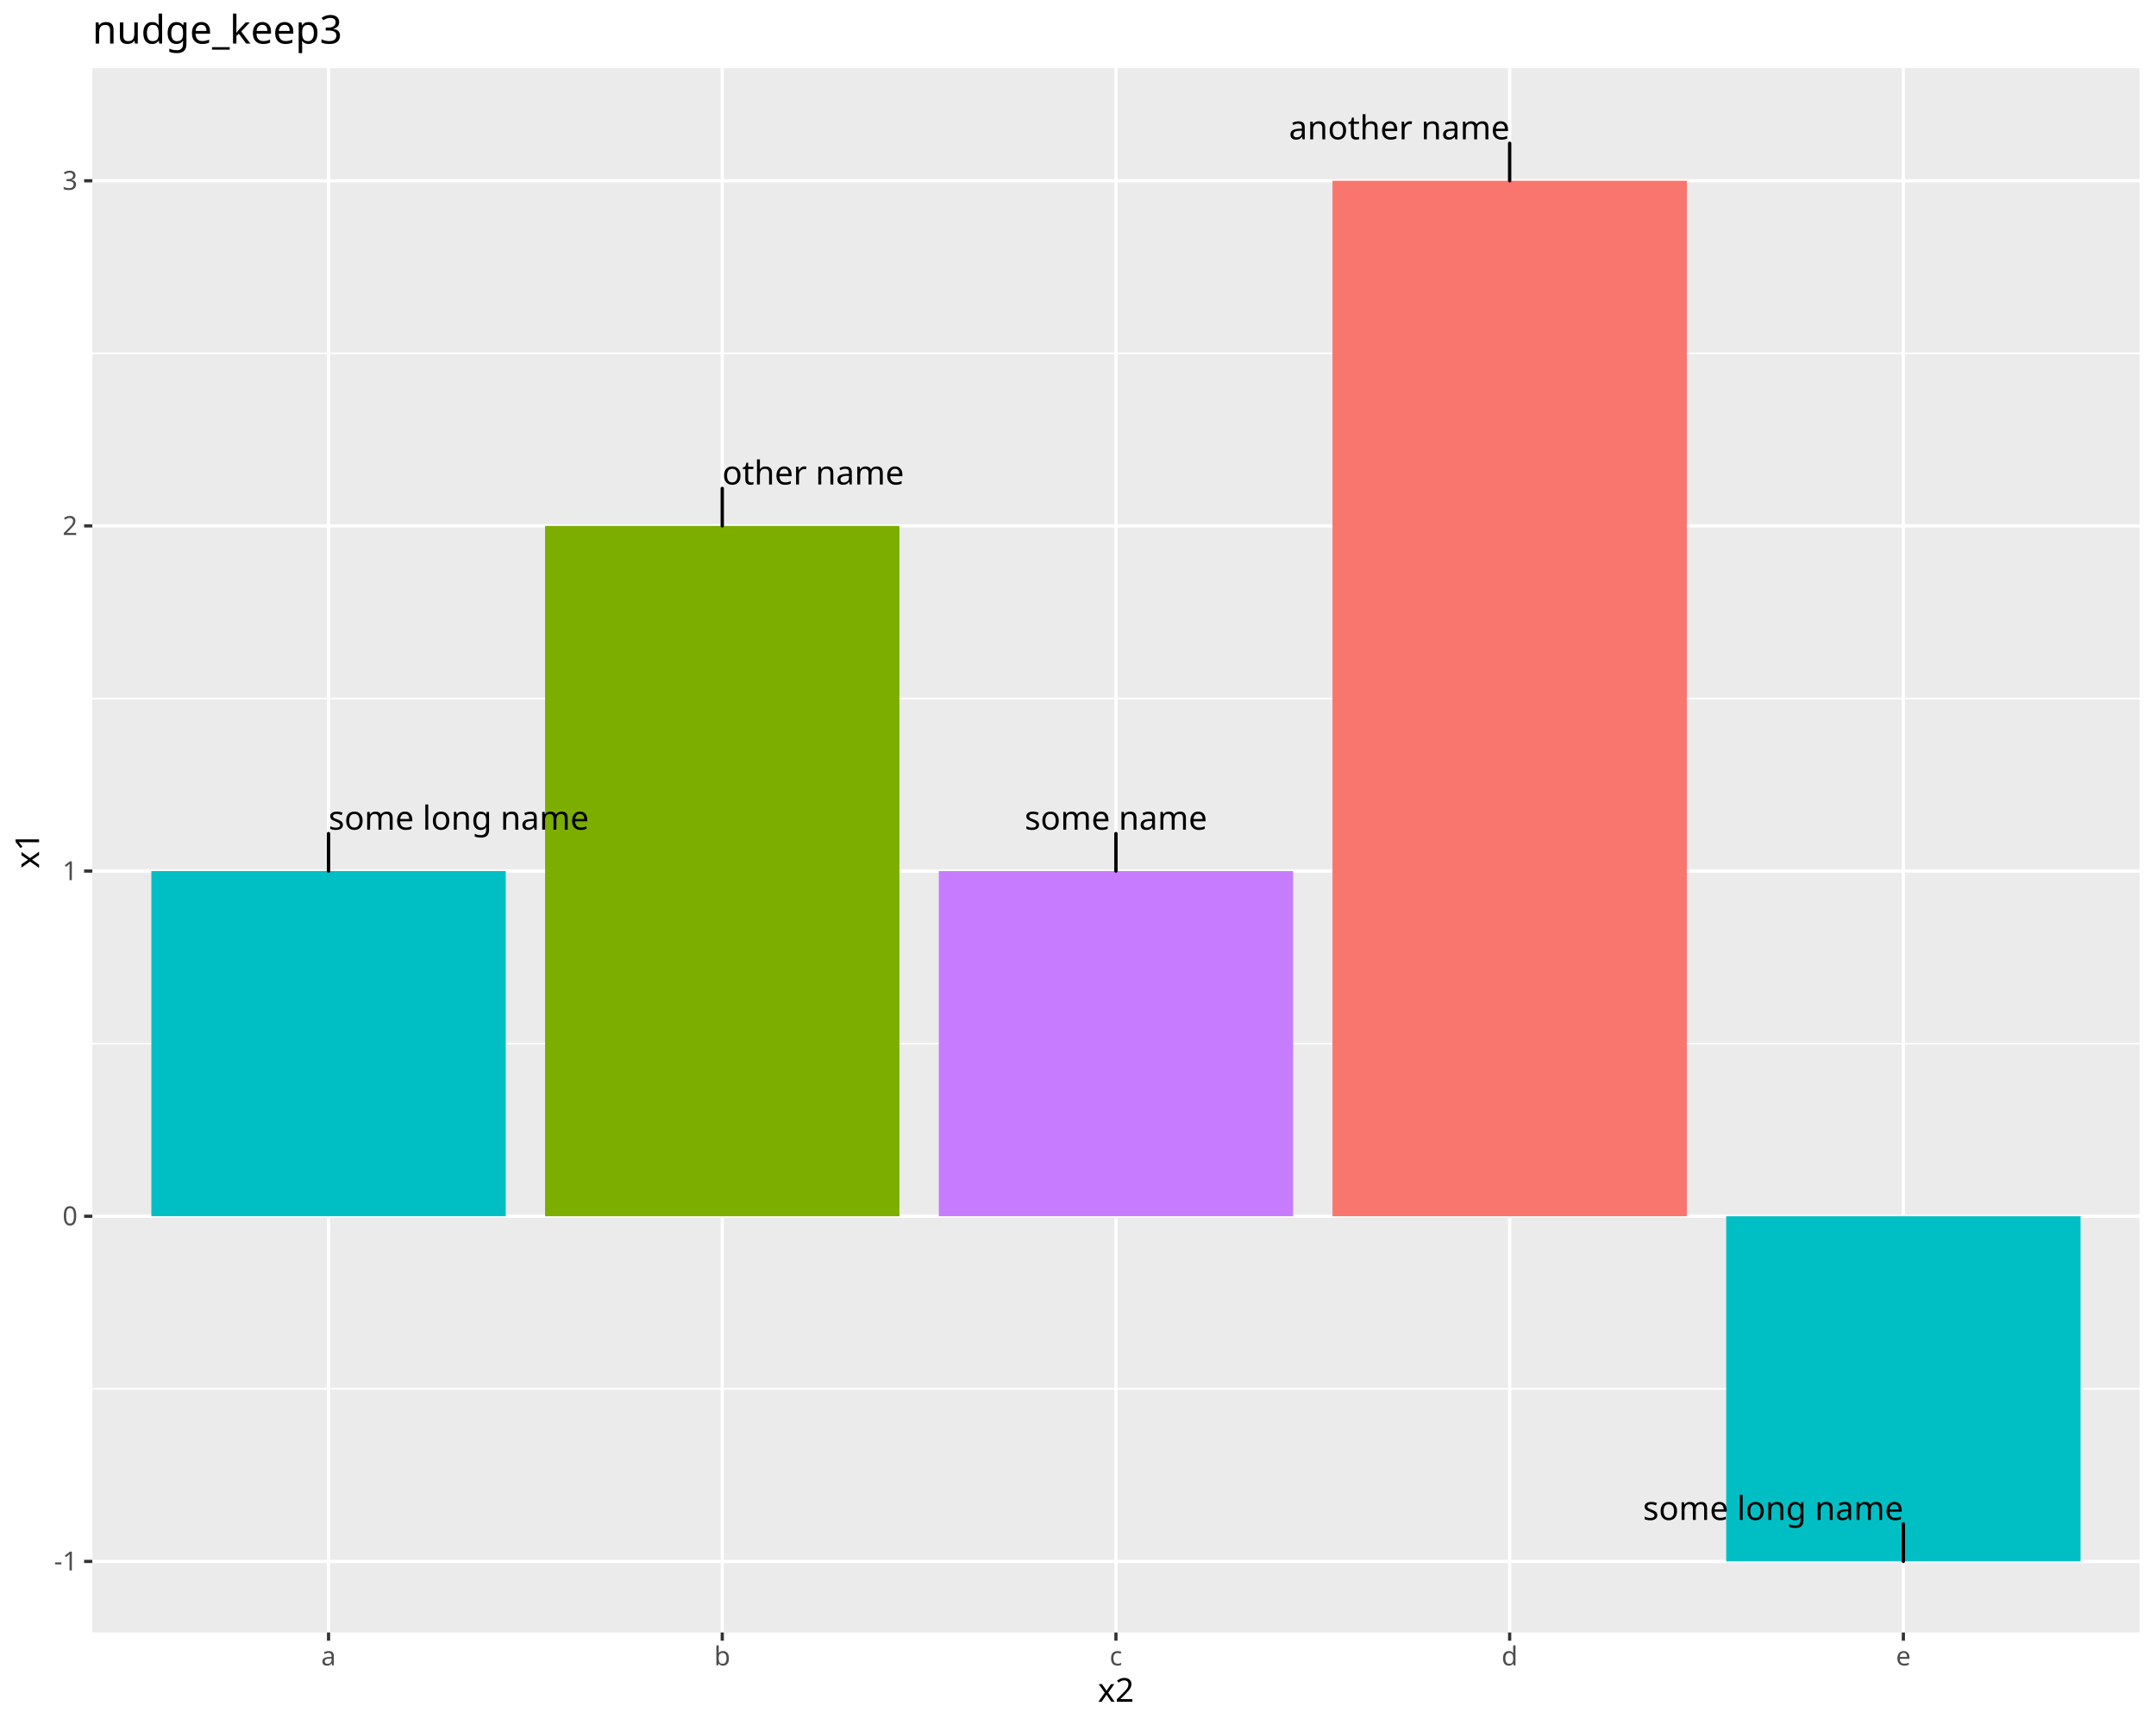
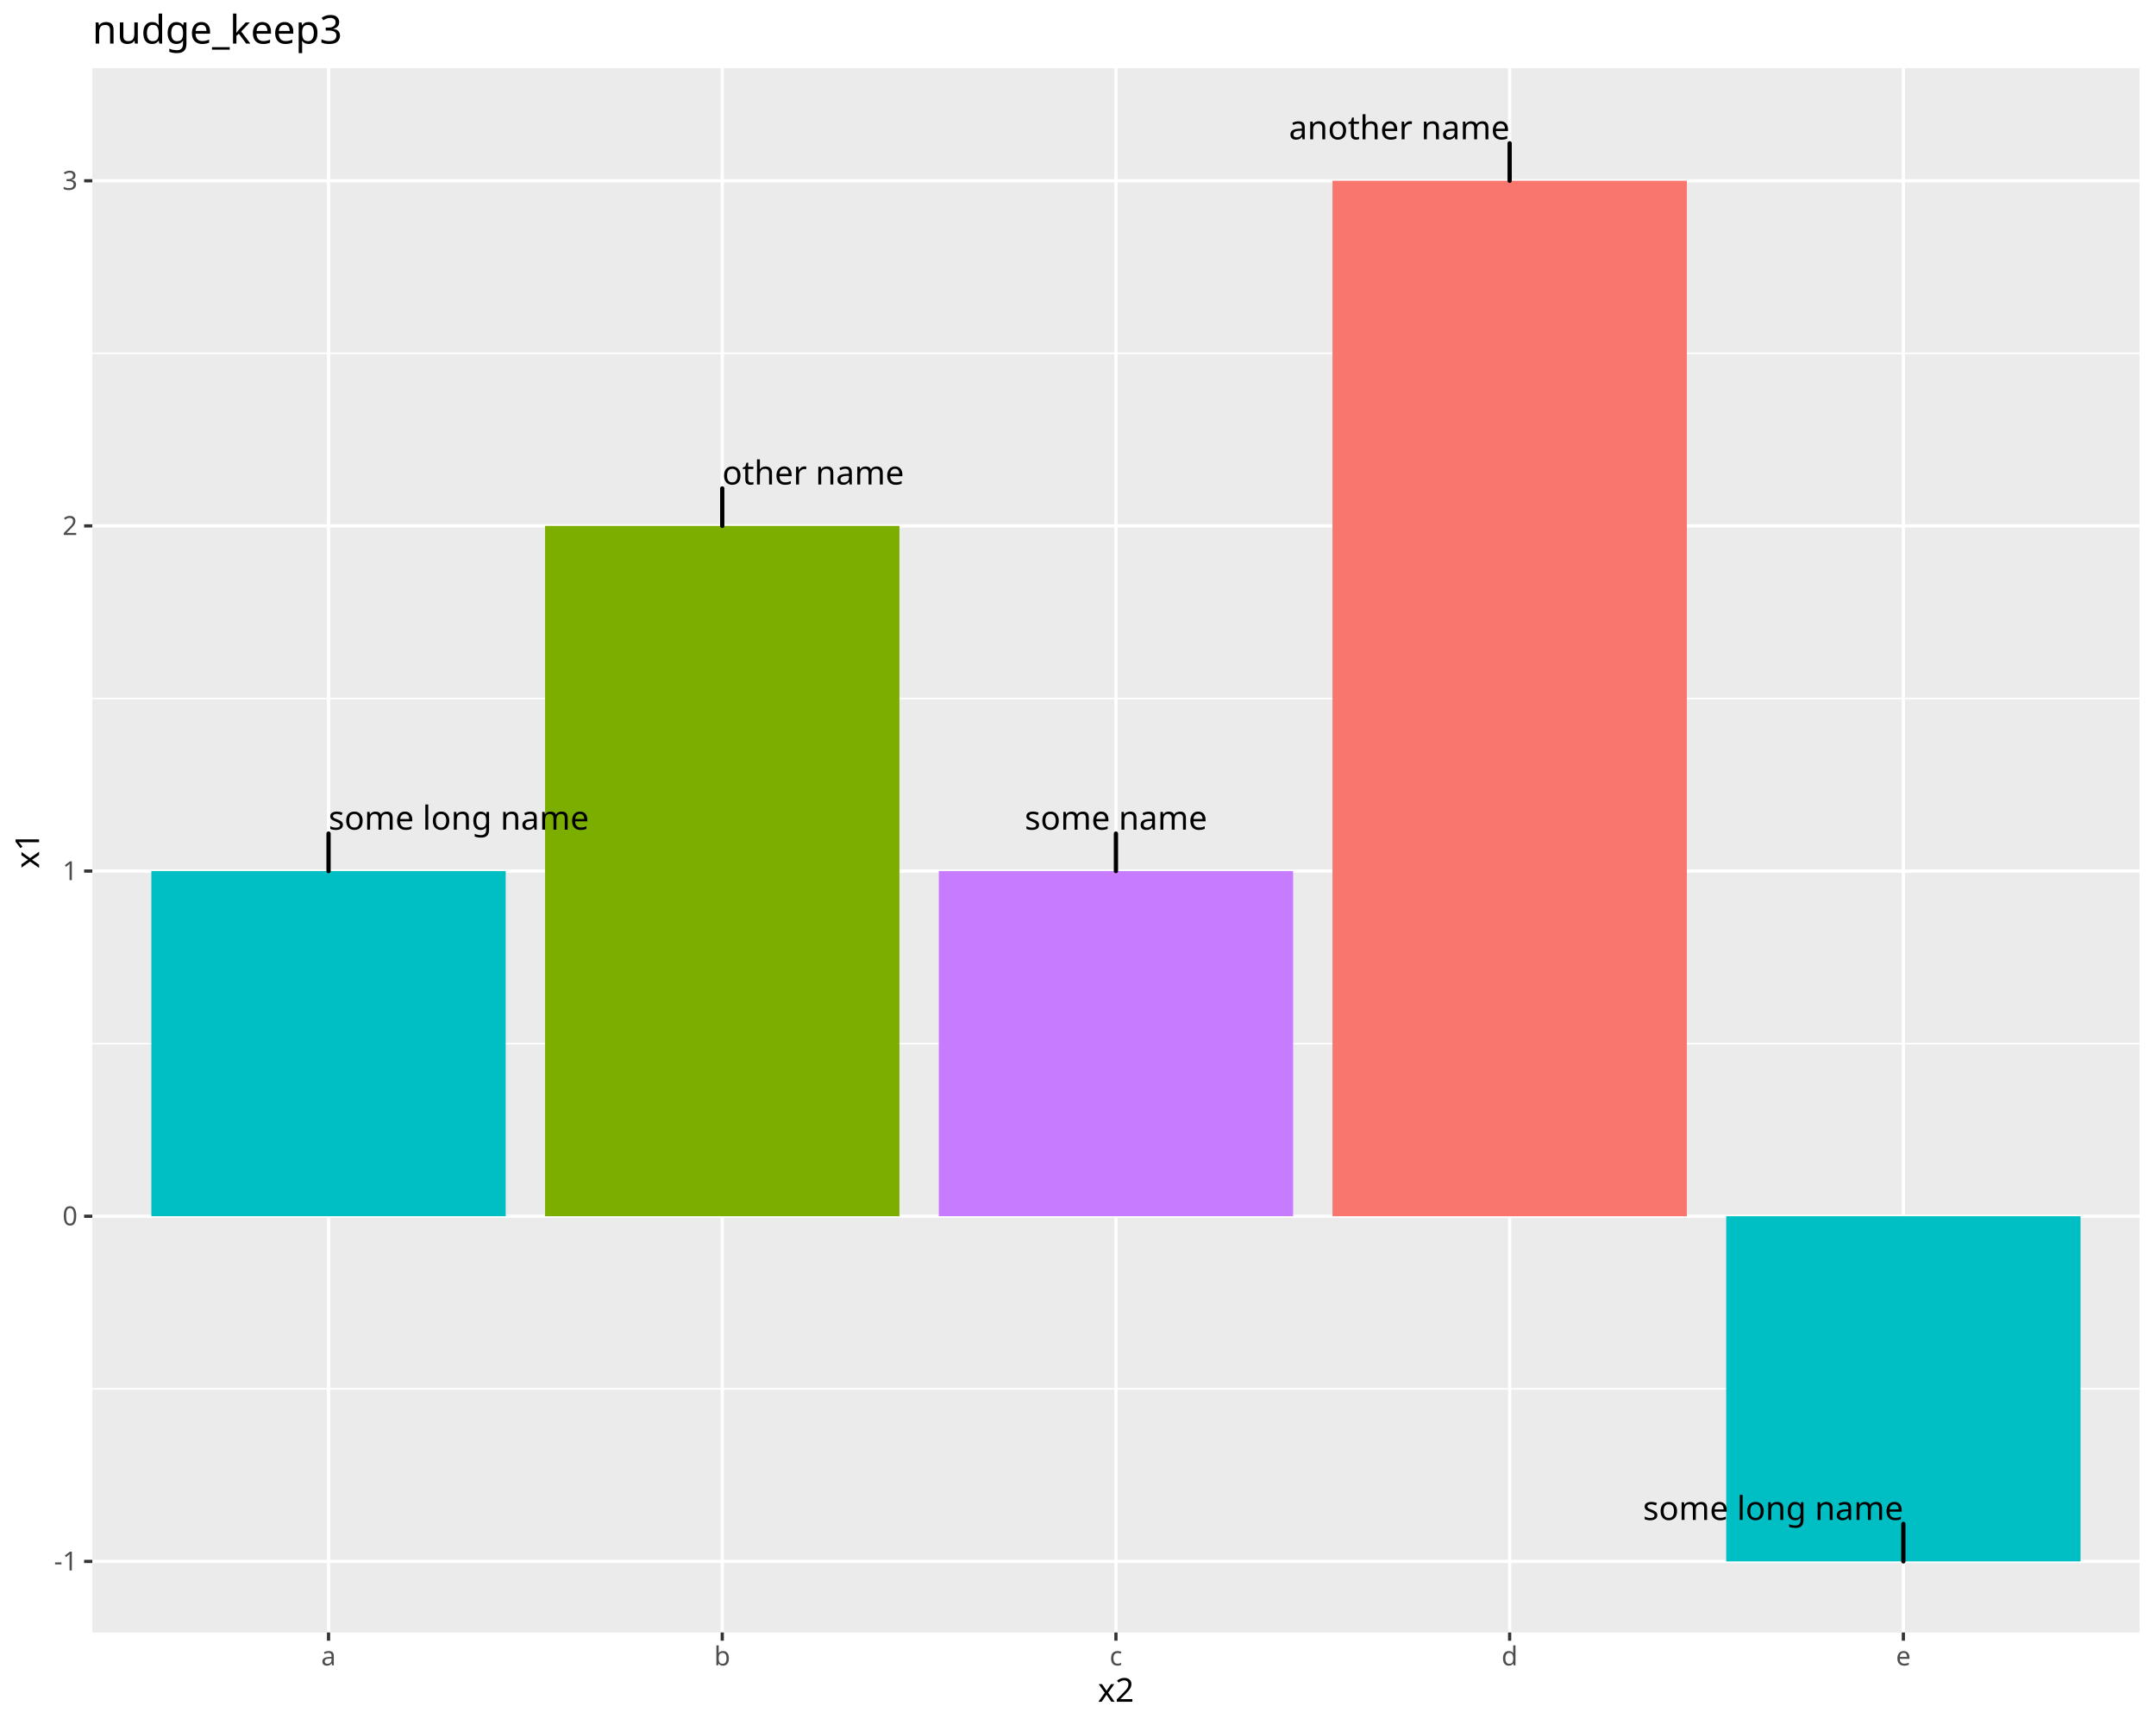
<svg xmlns="http://www.w3.org/2000/svg" class="svglite" data-engine-version="2.0" width="720.00pt" height="576.00pt" viewBox="0 0 720.00 576.00">
  <defs>
    <style type="text/css">
    .svglite line, .svglite polyline, .svglite polygon, .svglite path, .svglite rect, .svglite circle {
      fill: none;
      stroke: #000000;
      stroke-linecap: round;
      stroke-linejoin: round;
      stroke-miterlimit: 10.00;
    }
  </style>
  </defs>
  <rect width="100%" height="100%" style="stroke: none; fill: #FFFFFF;" />
  <defs>
    <clipPath id="cpMC4wMHw3MjAuMDB8MC4wMHw1NzYuMDA=">
      <rect x="0.00" y="0.00" width="720.00" height="576.00" />
    </clipPath>
  </defs>
  <g clip-path="url(#cpMC4wMHw3MjAuMDB8MC4wMHw1NzYuMDA=)">
    <rect x="0.00" y="0.00" width="720.00" height="576.00" style="stroke-width: 1.07; stroke: #FFFFFF; fill: #FFFFFF;" />
  </g>
  <defs>
    <clipPath id="cpMzAuODN8NzE0LjUyfDIyLjc4fDU0NS4xMQ==">
      <rect x="30.83" y="22.78" width="683.69" height="522.33" />
    </clipPath>
  </defs>
  <g clip-path="url(#cpMzAuODN8NzE0LjUyfDIyLjc4fDU0NS4xMQ==)">
    <rect x="30.83" y="22.78" width="683.69" height="522.33" style="stroke-width: 1.07; stroke: none; fill: #EBEBEB;" />
    <polyline points="30.83,463.74 714.52,463.74 " style="stroke-width: 0.53; stroke: #FFFFFF; stroke-linecap: butt;" />
    <polyline points="30.83,348.49 714.52,348.49 " style="stroke-width: 0.53; stroke: #FFFFFF; stroke-linecap: butt;" />
    <polyline points="30.83,233.24 714.52,233.24 " style="stroke-width: 0.53; stroke: #FFFFFF; stroke-linecap: butt;" />
    <polyline points="30.83,117.98 714.52,117.98 " style="stroke-width: 0.53; stroke: #FFFFFF; stroke-linecap: butt;" />
    <polyline points="30.83,521.37 714.52,521.37 " style="stroke-width: 1.07; stroke: #FFFFFF; stroke-linecap: butt;" />
    <polyline points="30.83,406.12 714.52,406.12 " style="stroke-width: 1.07; stroke: #FFFFFF; stroke-linecap: butt;" />
    <polyline points="30.83,290.86 714.52,290.86 " style="stroke-width: 1.07; stroke: #FFFFFF; stroke-linecap: butt;" />
    <polyline points="30.83,175.61 714.52,175.61 " style="stroke-width: 1.07; stroke: #FFFFFF; stroke-linecap: butt;" />
    <polyline points="30.83,60.36 714.52,60.36 " style="stroke-width: 1.07; stroke: #FFFFFF; stroke-linecap: butt;" />
    <polyline points="109.72,545.11 109.72,22.78 " style="stroke-width: 1.07; stroke: #FFFFFF; stroke-linecap: butt;" />
    <polyline points="241.20,545.11 241.20,22.78 " style="stroke-width: 1.07; stroke: #FFFFFF; stroke-linecap: butt;" />
    <polyline points="372.67,545.11 372.67,22.78 " style="stroke-width: 1.07; stroke: #FFFFFF; stroke-linecap: butt;" />
    <polyline points="504.15,545.11 504.15,22.78 " style="stroke-width: 1.07; stroke: #FFFFFF; stroke-linecap: butt;" />
    <polyline points="635.63,545.11 635.63,22.78 " style="stroke-width: 1.07; stroke: #FFFFFF; stroke-linecap: butt;" />
    <rect x="50.55" y="290.86" width="118.33" height="115.25" style="stroke-width: 1.07; stroke: none; stroke-linecap: square; stroke-linejoin: miter; fill: #00BFC4;" />
    <rect x="182.03" y="175.61" width="118.33" height="230.51" style="stroke-width: 1.07; stroke: none; stroke-linecap: square; stroke-linejoin: miter; fill: #7CAE00;" />
    <rect x="313.51" y="290.86" width="118.33" height="115.25" style="stroke-width: 1.07; stroke: none; stroke-linecap: square; stroke-linejoin: miter; fill: #C77CFF;" />
    <rect x="444.99" y="60.36" width="118.33" height="345.76" style="stroke-width: 1.07; stroke: none; stroke-linecap: square; stroke-linejoin: miter; fill: #F8766D;" />
    <rect x="576.47" y="406.12" width="118.33" height="115.25" style="stroke-width: 1.07; stroke: none; stroke-linecap: square; stroke-linejoin: miter; fill: #00BFC4;" />
-     <line x1="109.72" y1="278.34" x2="109.72" y2="290.86" style="stroke-width: 1.12;" />
+     <line x1="109.72" y1="278.34" x2="109.72" y2="290.86" style="stroke-width: 1.42;" />
    <text x="109.72" y="277.03" style="font-size: 11.04px; font-family: sans;" textLength="81.63px" lengthAdjust="spacingAndGlyphs">some long name</text>
-     <line x1="241.20" y1="163.09" x2="241.20" y2="175.61" style="stroke-width: 1.12;" />
+     <line x1="241.20" y1="163.09" x2="241.20" y2="175.61" style="stroke-width: 1.42;" />
    <text x="241.20" y="161.78" style="font-size: 11.04px; font-family: sans;" textLength="55.85px" lengthAdjust="spacingAndGlyphs">other name</text>
-     <line x1="372.67" y1="278.34" x2="372.67" y2="290.86" style="stroke-width: 1.12;" />
+     <line x1="372.67" y1="278.34" x2="372.67" y2="290.86" style="stroke-width: 1.42;" />
    <text x="372.67" y="277.03" text-anchor="middle" style="font-size: 11.04px; font-family: sans;" textLength="57.69px" lengthAdjust="spacingAndGlyphs">some name</text>
-     <line x1="504.15" y1="47.83" x2="504.15" y2="60.36" style="stroke-width: 1.12;" />
+     <line x1="504.15" y1="47.83" x2="504.15" y2="60.36" style="stroke-width: 1.42;" />
    <text x="504.15" y="46.53" text-anchor="end" style="font-size: 11.04px; font-family: sans;" textLength="68.13px" lengthAdjust="spacingAndGlyphs">another name</text>
-     <line x1="635.63" y1="508.85" x2="635.63" y2="521.37" style="stroke-width: 1.12;" />
+     <line x1="635.63" y1="508.85" x2="635.63" y2="521.37" style="stroke-width: 1.42;" />
    <text x="635.63" y="507.54" text-anchor="end" style="font-size: 11.04px; font-family: sans;" textLength="81.63px" lengthAdjust="spacingAndGlyphs">some long name</text>
  </g>
  <g clip-path="url(#cpMC4wMHw3MjAuMDB8MC4wMHw1NzYuMDA=)">
    <text x="25.90" y="524.40" text-anchor="end" style="font-size: 8.80px; fill: #4D4D4D; font-family: sans;" textLength="7.82px" lengthAdjust="spacingAndGlyphs">-1</text>
    <text x="25.90" y="409.14" text-anchor="end" style="font-size: 8.80px; fill: #4D4D4D; font-family: sans;" textLength="4.89px" lengthAdjust="spacingAndGlyphs">0</text>
    <text x="25.90" y="293.89" text-anchor="end" style="font-size: 8.80px; fill: #4D4D4D; font-family: sans;" textLength="4.89px" lengthAdjust="spacingAndGlyphs">1</text>
    <text x="25.90" y="178.64" text-anchor="end" style="font-size: 8.80px; fill: #4D4D4D; font-family: sans;" textLength="4.89px" lengthAdjust="spacingAndGlyphs">2</text>
    <text x="25.90" y="63.38" text-anchor="end" style="font-size: 8.80px; fill: #4D4D4D; font-family: sans;" textLength="4.89px" lengthAdjust="spacingAndGlyphs">3</text>
    <polyline points="28.09,521.37 30.83,521.37 " style="stroke-width: 1.07; stroke: #333333; stroke-linecap: butt;" />
    <polyline points="28.09,406.12 30.83,406.12 " style="stroke-width: 1.07; stroke: #333333; stroke-linecap: butt;" />
    <polyline points="28.09,290.86 30.83,290.86 " style="stroke-width: 1.07; stroke: #333333; stroke-linecap: butt;" />
    <polyline points="28.09,175.61 30.83,175.61 " style="stroke-width: 1.07; stroke: #333333; stroke-linecap: butt;" />
    <polyline points="28.09,60.36 30.83,60.36 " style="stroke-width: 1.07; stroke: #333333; stroke-linecap: butt;" />
    <polyline points="109.72,547.85 109.72,545.11 " style="stroke-width: 1.07; stroke: #333333; stroke-linecap: butt;" />
    <polyline points="241.20,547.85 241.20,545.11 " style="stroke-width: 1.07; stroke: #333333; stroke-linecap: butt;" />
    <polyline points="372.67,547.85 372.67,545.11 " style="stroke-width: 1.07; stroke: #333333; stroke-linecap: butt;" />
    <polyline points="504.15,547.85 504.15,545.11 " style="stroke-width: 1.07; stroke: #333333; stroke-linecap: butt;" />
    <polyline points="635.63,547.85 635.63,545.11 " style="stroke-width: 1.07; stroke: #333333; stroke-linecap: butt;" />
    <text x="109.72" y="556.10" text-anchor="middle" style="font-size: 8.80px; fill: #4D4D4D; font-family: sans;" textLength="4.89px" lengthAdjust="spacingAndGlyphs">a</text>
    <text x="241.20" y="556.10" text-anchor="middle" style="font-size: 8.80px; fill: #4D4D4D; font-family: sans;" textLength="4.89px" lengthAdjust="spacingAndGlyphs">b</text>
    <text x="372.67" y="556.10" text-anchor="middle" style="font-size: 8.80px; fill: #4D4D4D; font-family: sans;" textLength="4.40px" lengthAdjust="spacingAndGlyphs">c</text>
    <text x="504.15" y="556.10" text-anchor="middle" style="font-size: 8.80px; fill: #4D4D4D; font-family: sans;" textLength="4.89px" lengthAdjust="spacingAndGlyphs">d</text>
    <text x="635.63" y="556.10" text-anchor="middle" style="font-size: 8.80px; fill: #4D4D4D; font-family: sans;" textLength="4.89px" lengthAdjust="spacingAndGlyphs">e</text>
    <text x="372.67" y="568.24" text-anchor="middle" style="font-size: 11.00px; font-family: sans;" textLength="11.62px" lengthAdjust="spacingAndGlyphs">x2</text>
    <text transform="translate(13.05,283.95) rotate(-90)" text-anchor="middle" style="font-size: 11.00px; font-family: sans;" textLength="11.62px" lengthAdjust="spacingAndGlyphs">x1</text>
    <text x="30.83" y="14.56" style="font-size: 13.20px; font-family: sans;" textLength="80.02px" lengthAdjust="spacingAndGlyphs">nudge_keep3</text>
  </g>
</svg>
